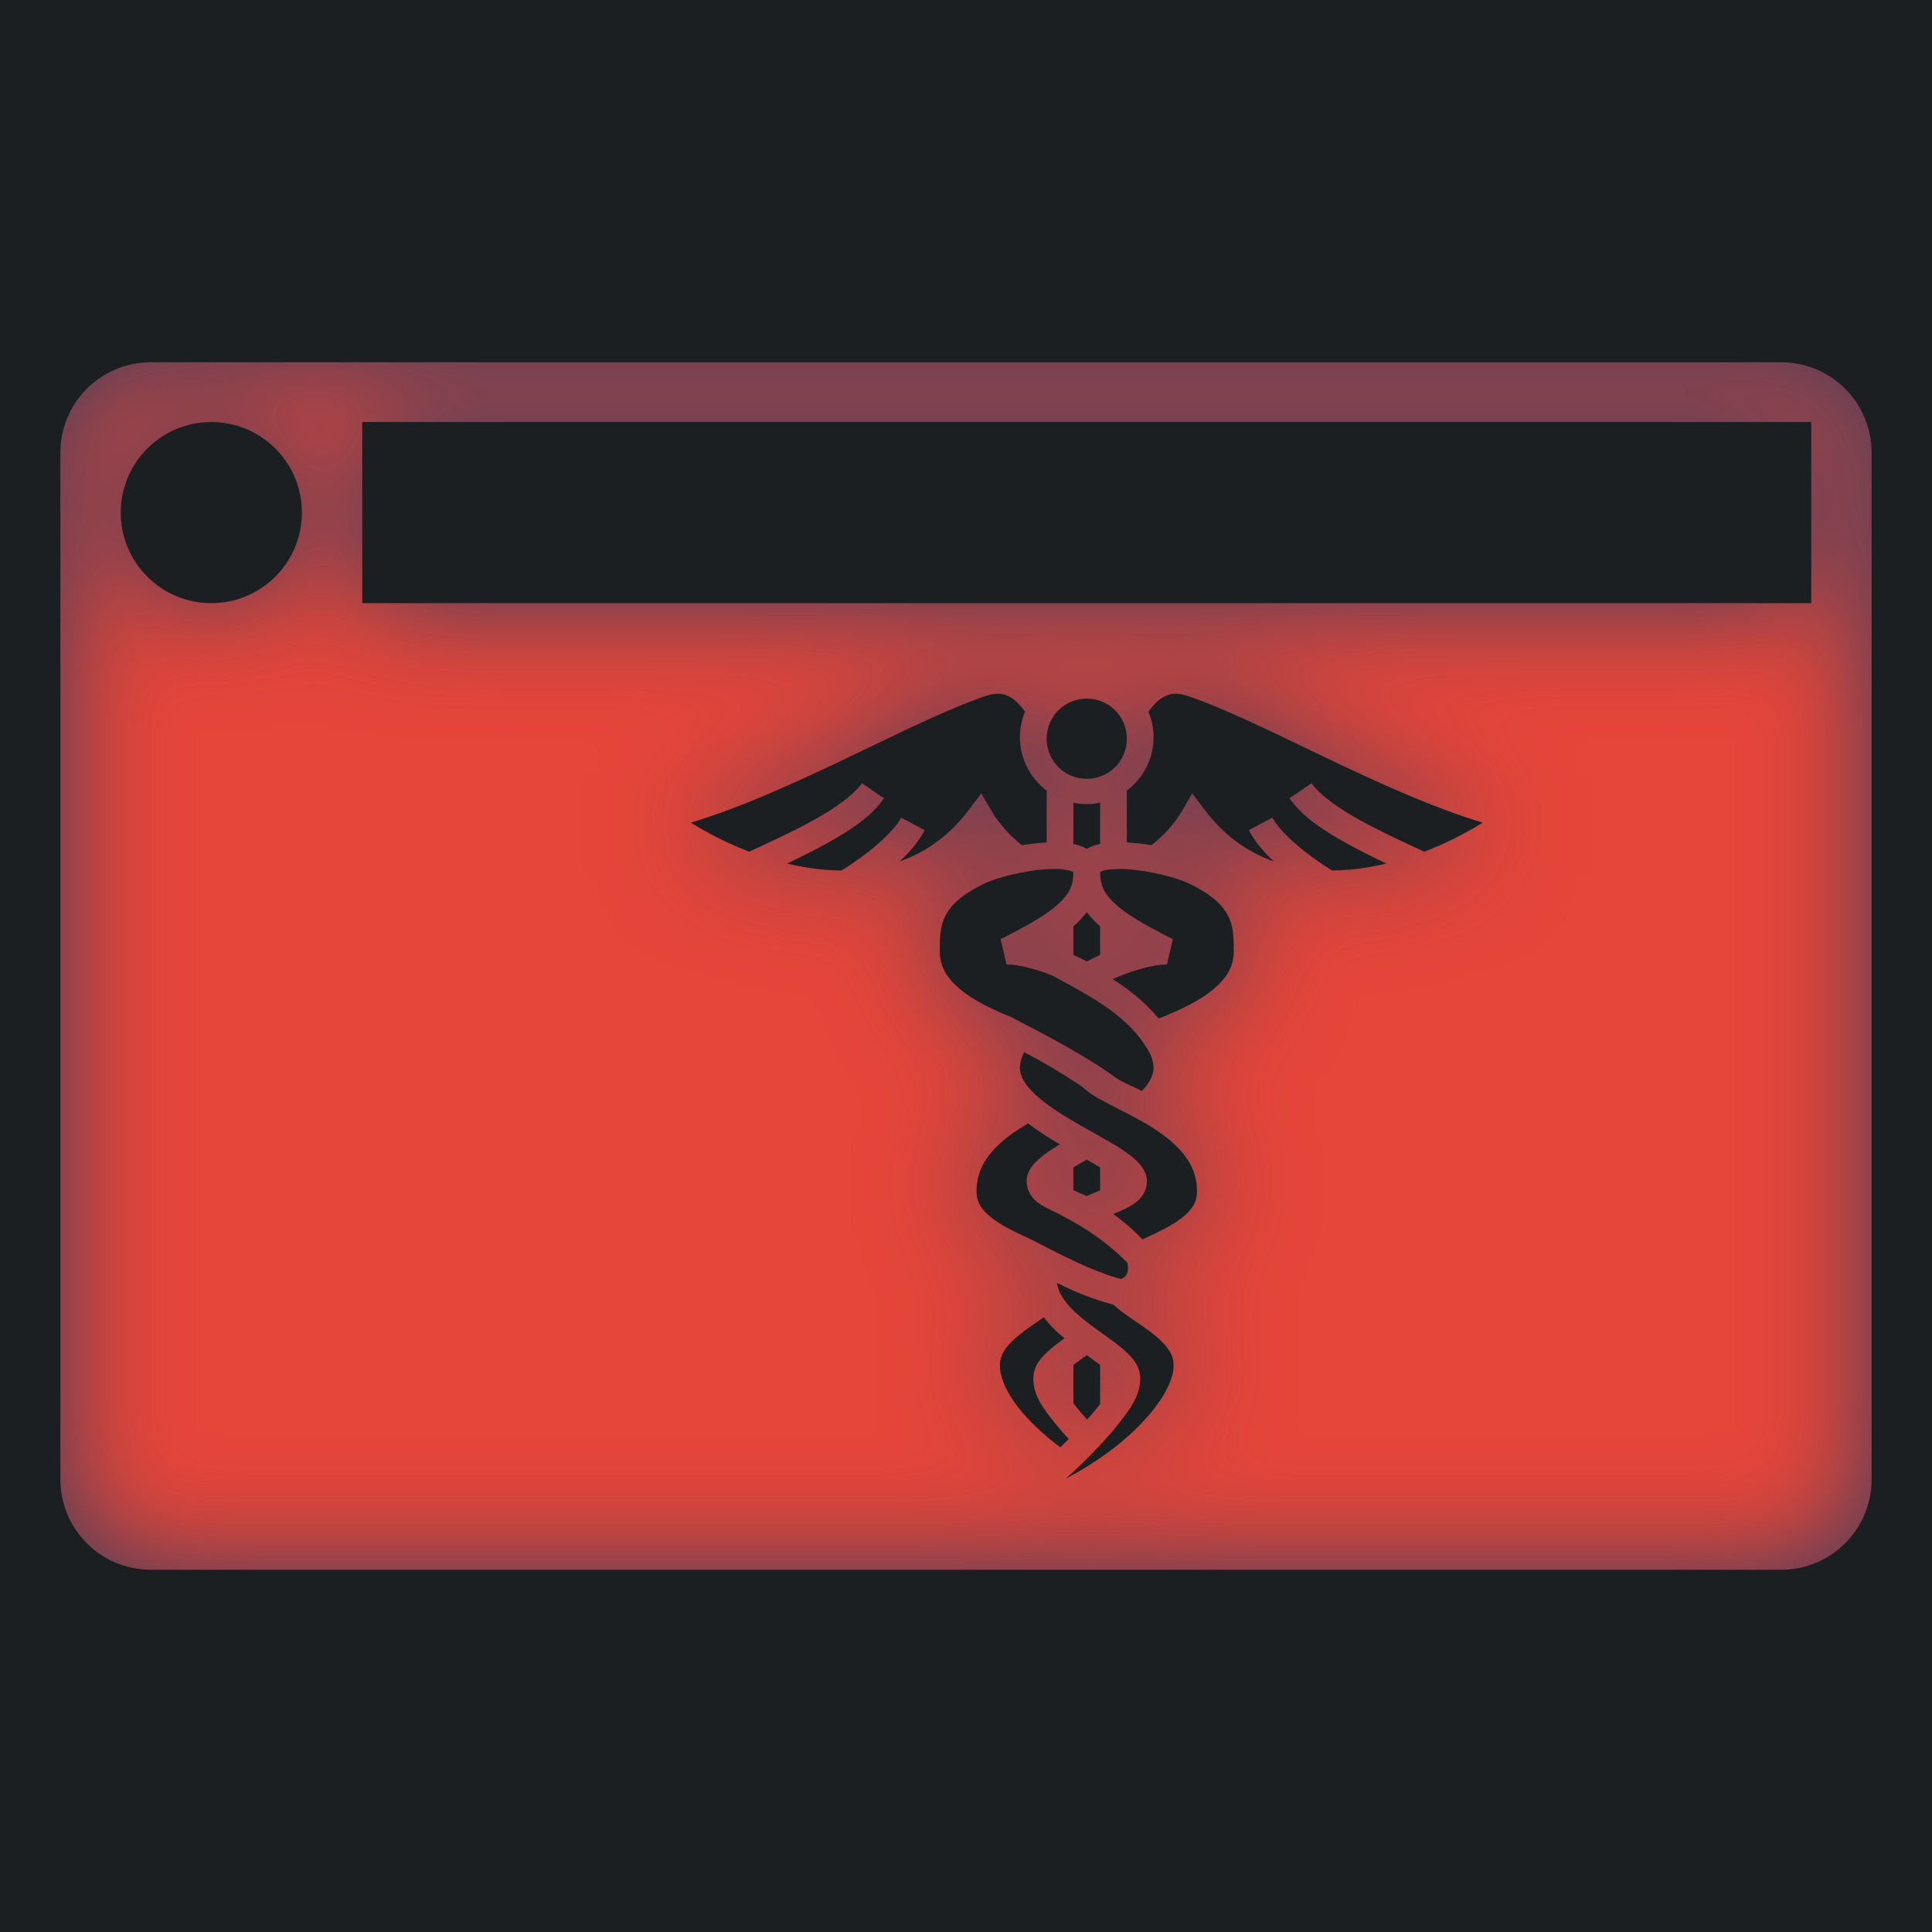
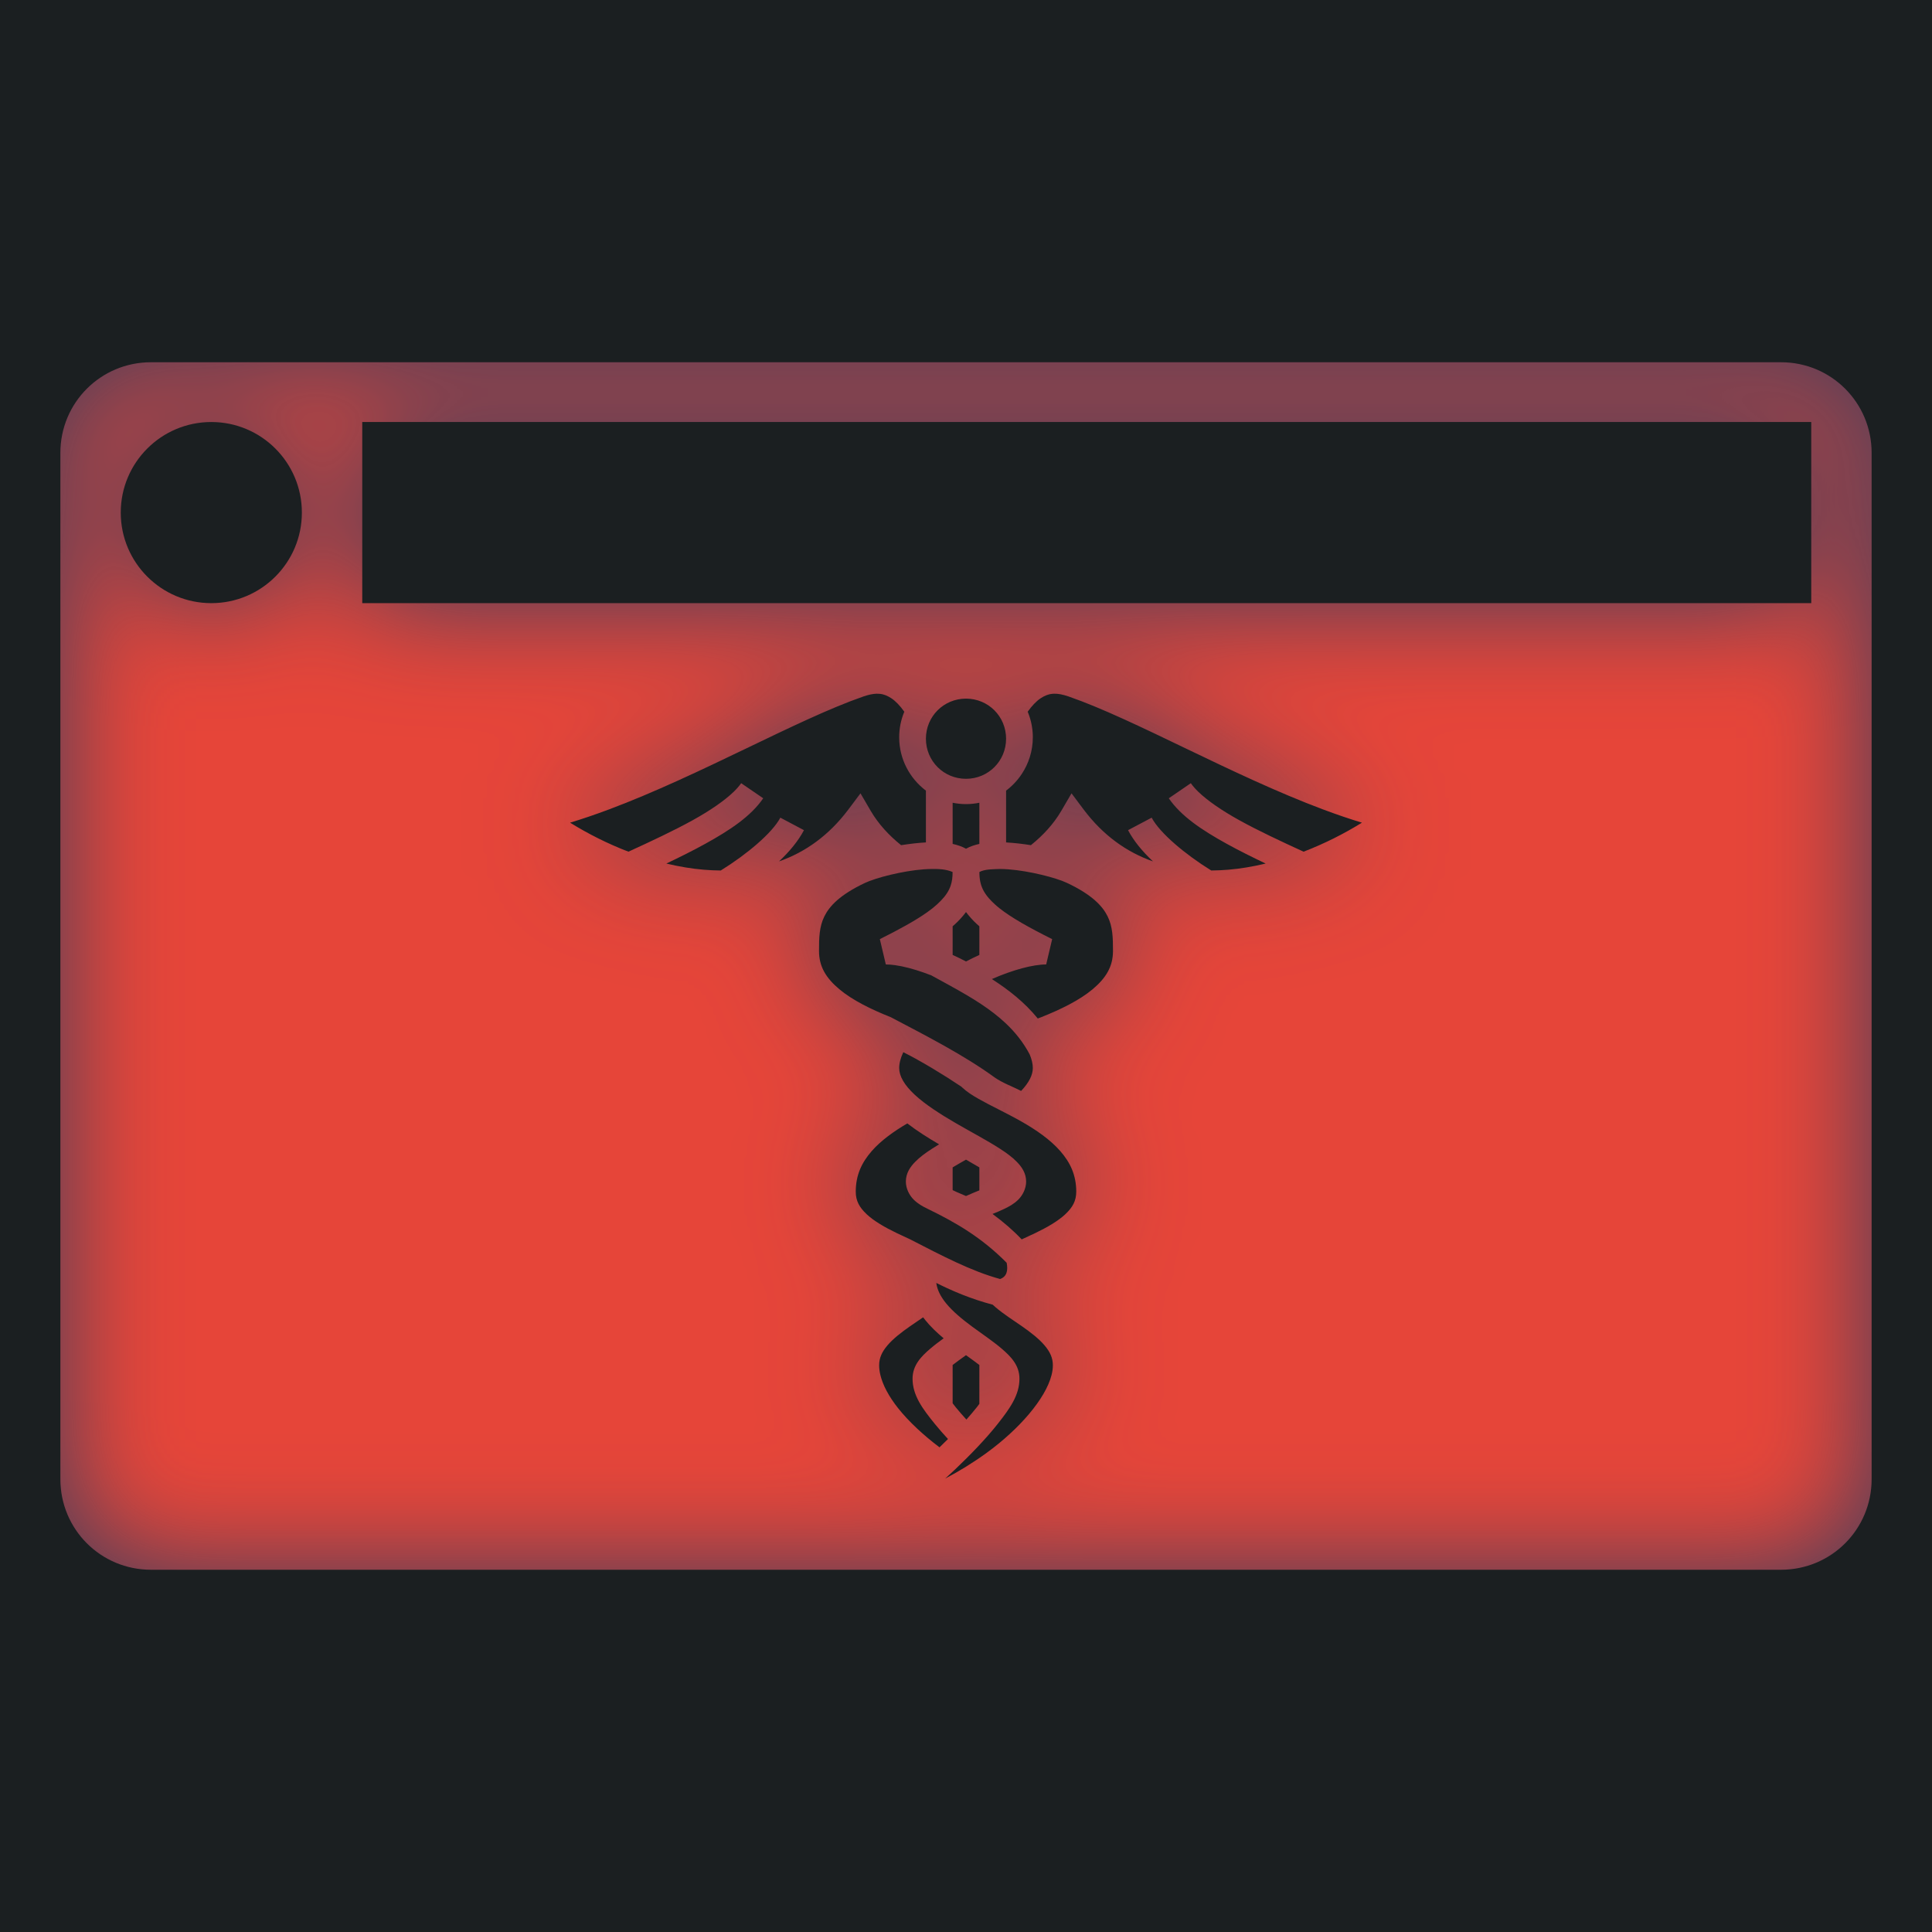
<svg xmlns="http://www.w3.org/2000/svg" style="height: 512px; width: 512px;" viewBox="0 0 512 512" version="1.1" id="svg2">
  <defs id="defs2">
    <filter style="color-interpolation-filters:sRGB;" id="filter39" x="-0.075" y="-0.113" width="1.15" height="1.225">
      <feFlood result="flood" in="SourceGraphic" flood-opacity="1" flood-color="rgb(58,63,94)" id="feFlood38" />
      <feGaussianBlur result="blur" in="SourceGraphic" stdDeviation="15" id="feGaussianBlur38" />
      <feOffset result="offset" in="blur" dx="0" dy="0" id="feOffset38" />
      <feComposite result="comp1" operator="out" in="flood" in2="offset" id="feComposite38" />
      <feComposite result="comp2" operator="atop" in="comp1" in2="SourceGraphic" id="feComposite39" />
    </filter>
  </defs>
  <path d="M0 0h512v512H0z" fill="#000" fill-opacity="1" id="path1" style="fill:#1b1f21" />
  <g class="" style="fill:#e64539;filter:url(#filter39)" transform="translate(0,0)" id="g2">
-     <path id="path21" style="display:inline;stroke-width:0.443" d="M 40 96 C 26.704 96 16 106.704 16 120 L 16 392 C 16 405.296 26.704 416 40 416 L 472 416 C 485.296 416 496 405.296 496 392 L 496 120 C 496 106.704 485.296 96 472 96 L 40 96 z M 56 111.84 A 24 24 0 0 1 80 135.84 A 24 24 0 0 1 56 159.84 A 24 24 0 0 1 32 135.84 A 24 24 0 0 1 56 111.84 z M 96 111.84 L 480 111.84 L 480 159.84 L 96 159.84 L 96 111.84 z M 264.279 183.842 A 6.947 6.947 0 0 1 265.129 183.871 C 266.287 183.985 267.242 184.411 268.203 185.041 C 269.369 185.804 270.528 187.041 271.652 188.613 A 17.534 17.534 0 0 0 270.293 195.389 C 270.293 201.148 273.083 206.288 277.377 209.527 L 277.377 223.248 C 275.243 223.37 273.161 223.617 270.801 223.979 C 267.617 221.408 264.811 218.421 262.729 214.852 L 260.039 210.24 L 256.836 214.51 C 254.235 217.977 251.369 220.811 248.287 223.082 C 246.746 224.218 245.151 225.213 243.51 226.076 C 241.868 226.939 240.179 227.671 238.449 228.279 C 239.833 226.98 241.102 225.636 242.217 224.254 C 243.331 222.872 244.292 221.451 245.059 220.004 L 238.801 216.689 C 238.266 217.699 237.451 218.807 236.418 219.969 C 235.385 221.131 234.136 222.346 232.734 223.572 C 229.931 226.024 226.519 228.515 223.012 230.689 C 221.54 230.678 220.054 230.612 218.559 230.488 C 215.252 230.215 211.912 229.648 208.586 228.848 C 212.212 227.124 215.725 225.374 218.973 223.578 C 222.238 221.773 225.249 219.953 227.85 217.99 C 229.15 217.009 230.347 215.991 231.422 214.924 C 232.497 213.856 233.451 212.738 234.262 211.553 L 228.418 207.553 C 227.924 208.275 227.257 209.039 226.438 209.83 C 223.98 212.204 220.157 214.832 215.547 217.381 C 210.527 220.157 204.606 222.923 198.543 225.705 C 195.831 224.663 193.166 223.485 190.578 222.195 C 187.99 220.906 185.479 219.505 183.076 218.016 C 186.463 216.991 189.905 215.808 193.373 214.51 C 217.65 205.422 243.254 190.654 260.828 184.57 C 262.192 184.098 263.31 183.871 264.279 183.842 z M 311.314 183.842 L 311.314 183.844 C 312.375 183.813 313.614 184.031 315.172 184.57 C 332.746 190.655 358.35 205.422 382.627 214.51 C 386.095 215.808 389.537 216.991 392.924 218.016 C 390.521 219.505 388.01 220.906 385.422 222.195 C 382.834 223.485 380.169 224.663 377.457 225.705 C 371.394 222.922 365.473 220.156 360.453 217.381 C 355.842 214.832 352.02 212.204 349.562 209.83 C 348.743 209.039 348.076 208.275 347.582 207.553 L 341.738 211.553 C 342.55 212.738 343.503 213.856 344.578 214.924 C 345.653 215.991 346.851 217.009 348.15 217.99 C 350.75 219.953 353.76 221.773 357.025 223.578 C 360.274 225.374 363.788 227.124 367.414 228.848 C 364.088 229.648 360.748 230.214 357.441 230.488 A 59.342 59.342 0 0 1 352.988 230.689 C 349.481 228.515 346.069 226.024 343.266 223.572 C 341.864 222.346 340.615 221.131 339.582 219.969 C 338.55 218.807 337.734 217.699 337.199 216.689 L 330.941 220.004 C 331.708 221.451 332.669 222.872 333.783 224.254 C 334.898 225.636 336.167 226.98 337.551 228.279 C 335.821 227.671 334.132 226.939 332.49 226.076 C 330.848 225.213 329.254 224.218 327.713 223.082 C 324.631 220.811 321.763 217.977 319.162 214.51 L 315.961 210.24 L 313.271 214.852 C 311.189 218.421 308.383 221.408 305.199 223.979 C 303.251 223.661 300.838 223.376 298.623 223.248 L 298.623 209.527 C 300.233 208.313 301.633 206.83 302.752 205.148 C 304.618 202.346 305.707 198.988 305.707 195.389 A 17.534 17.534 0 0 0 305.699 194.893 A 17.534 17.534 0 0 0 305.688 194.57 A 17.534 17.534 0 0 0 305.684 194.518 A 17.534 17.534 0 0 0 305.668 194.234 A 17.534 17.534 0 0 0 305.664 194.162 A 17.534 17.534 0 0 0 305.656 194.068 A 17.534 17.534 0 0 0 305.635 193.801 A 17.534 17.534 0 0 0 305.631 193.754 A 17.534 17.534 0 0 0 305.619 193.639 A 17.534 17.534 0 0 0 305.588 193.348 A 17.534 17.534 0 0 0 305.584 193.316 A 17.534 17.534 0 0 0 305.459 192.453 A 17.534 17.534 0 0 0 305.455 192.422 A 17.534 17.534 0 0 0 305.443 192.355 A 17.534 17.534 0 0 0 305.383 192.031 A 17.534 17.534 0 0 0 305.332 191.783 A 17.534 17.534 0 0 0 305.322 191.732 A 17.534 17.534 0 0 0 305.305 191.656 A 17.534 17.534 0 0 0 305.238 191.363 A 17.534 17.534 0 0 0 305.232 191.334 A 17.534 17.534 0 0 0 305.141 190.965 A 17.534 17.534 0 0 0 305.025 190.543 A 17.534 17.534 0 0 0 305.023 190.537 A 17.534 17.534 0 0 0 304.971 190.359 A 17.534 17.534 0 0 0 304.869 190.033 A 17.534 17.534 0 0 0 304.863 190.012 A 17.534 17.534 0 0 0 304.85 189.973 A 17.534 17.534 0 0 0 304.725 189.602 A 17.534 17.534 0 0 0 304.705 189.541 A 17.534 17.534 0 0 0 304.691 189.504 A 17.534 17.534 0 0 0 304.545 189.104 A 17.534 17.534 0 0 0 304.533 189.074 A 17.534 17.534 0 0 0 304.529 189.062 A 17.534 17.534 0 0 0 304.348 188.613 C 305.472 187.041 306.631 185.804 307.797 185.041 C 308.758 184.411 309.713 183.985 310.871 183.871 C 311.016 183.856 311.163 183.846 311.314 183.842 z M 288 185.145 C 293.909 185.145 298.623 189.858 298.623 195.768 C 298.623 201.677 293.909 206.391 288 206.391 C 282.091 206.391 277.377 201.677 277.377 195.768 C 277.377 189.858 282.091 185.145 288 185.145 z M 284.459 212.736 C 285.604 212.971 286.788 213.094 288 213.094 C 289.212 213.094 290.396 212.971 291.541 212.736 L 291.541 223.643 C 290.337 223.919 289.187 224.265 288 224.922 C 287.008 224.355 285.695 223.911 284.459 223.643 L 284.459 212.736 z M 278.904 230.289 C 280.657 230.271 282.672 230.313 284.445 231.09 C 284.455 232.428 284.304 233.579 283.955 234.641 C 283.839 234.994 283.701 235.337 283.539 235.674 C 282.891 237.023 281.864 238.269 280.369 239.639 C 279.987 239.989 279.574 240.34 279.127 240.695 C 278.681 241.05 278.201 241.41 277.691 241.771 L 277.689 241.771 C 274.627 243.943 270.424 246.253 265.168 248.881 L 266.752 255.59 C 267.496 255.59 268.32 255.655 269.211 255.779 C 271.437 256.091 274.073 256.778 276.883 257.771 C 277.445 257.97 278.014 258.182 278.588 258.404 L 278.613 258.377 C 281.952 260.217 285.24 261.963 288.348 263.807 C 289.591 264.544 290.805 265.298 291.982 266.078 C 293.16 266.859 294.3 267.667 295.395 268.516 C 296.489 269.364 297.539 270.251 298.535 271.191 C 301.025 273.542 303.18 276.219 304.869 279.412 C 305.412 280.705 305.707 281.927 305.707 283.033 C 305.707 283.265 305.692 283.499 305.66 283.736 C 305.596 284.211 305.468 284.698 305.275 285.193 C 305.179 285.441 305.066 285.69 304.938 285.943 C 304.423 286.956 303.648 288.012 302.604 289.109 C 300.472 287.994 297.699 287.026 295.523 285.488 C 287.606 279.715 277.571 274.555 268.057 269.561 C 262.903 267.52 257.898 265.065 254.424 262.146 C 250.95 259.228 249.047 256.18 249.047 252.049 C 249.047 248.516 249.109 245.591 250.467 242.848 C 251.824 240.105 254.589 237.128 261.188 234 C 264.087 232.626 271.143 230.794 276.836 230.377 A 33.653 33.653 0 0 1 278.904 230.289 z M 297.096 230.289 A 33.64 33.64 0 0 1 299.164 230.377 C 304.857 230.794 311.913 232.626 314.812 234 C 321.411 237.128 324.175 240.105 325.533 242.848 C 326.89 245.591 326.953 248.516 326.953 252.049 C 326.953 256.18 325.049 259.228 321.576 262.146 C 318.102 265.065 313.097 267.52 307.943 269.561 C 307.636 269.682 307.329 269.793 307.021 269.912 C 303.525 265.625 299.298 262.308 294.85 259.461 C 300.389 257.037 305.723 255.59 309.248 255.59 L 310.832 248.881 C 304.7 245.815 299.999 243.181 296.873 240.695 C 296.65 240.518 296.436 240.342 296.229 240.166 C 296.021 239.99 295.822 239.814 295.631 239.639 C 295.07 239.125 294.576 238.629 294.143 238.139 C 293.998 237.975 293.86 237.811 293.729 237.648 C 293.597 237.486 293.473 237.323 293.355 237.16 C 293.237 236.997 293.125 236.834 293.02 236.67 C 292.914 236.506 292.816 236.342 292.723 236.176 C 292.63 236.01 292.542 235.844 292.461 235.676 C 292.38 235.507 292.306 235.336 292.236 235.164 C 292.167 234.992 292.103 234.817 292.045 234.641 C 291.987 234.464 291.934 234.284 291.887 234.102 C 291.839 233.919 291.797 233.734 291.76 233.545 C 291.723 233.356 291.693 233.165 291.666 232.969 C 291.639 232.773 291.617 232.573 291.6 232.369 C 291.583 232.165 291.57 231.957 291.562 231.744 C 291.555 231.531 291.553 231.313 291.555 231.09 C 291.733 230.993 291.923 230.909 292.125 230.836 C 293.539 230.324 295.479 230.344 297.096 230.289 z M 288 241.701 A 21.807 21.807 0 0 0 289.184 243.152 A 21.807 21.807 0 0 0 289.521 243.529 A 21.807 21.807 0 0 0 290.848 244.861 A 30.135 30.135 0 0 0 291.541 245.475 L 291.541 253.066 A 72.442 72.442 0 0 0 288.004 254.801 A 70.942 70.942 0 0 0 284.459 253.066 L 284.459 245.475 C 284.694 245.272 284.927 245.068 285.152 244.861 A 21.806 21.806 0 0 0 286.479 243.529 A 21.806 21.806 0 0 0 286.816 243.152 A 21.806 21.806 0 0 0 288 241.701 z M 271.385 278.84 C 273.777 280.039 276.469 281.549 279.143 283.148 C 281.816 284.748 284.471 286.436 286.791 287.994 C 286.855 288.057 286.92 288.124 286.984 288.186 C 288.252 289.375 289.722 290.298 291.369 291.232 C 294.664 293.103 298.705 294.951 302.631 297.18 C 304.594 298.294 306.518 299.498 308.281 300.805 C 310.045 302.111 311.647 303.519 312.973 305.035 C 314.298 306.551 315.359 308.141 316.088 309.9 C 316.452 310.78 316.733 311.702 316.924 312.68 C 317.114 313.657 317.215 314.69 317.215 315.791 C 317.215 318.262 316.249 319.968 314.316 321.789 C 312.384 323.611 309.47 325.274 306.379 326.766 C 305.178 327.346 303.962 327.899 302.758 328.451 C 300.601 326.159 297.928 323.843 295.025 321.709 C 296.11 321.269 297.18 320.827 298.195 320.338 C 299.487 319.716 300.732 319.03 301.857 317.916 C 302.42 317.359 302.939 316.633 303.318 315.812 C 303.697 314.992 303.936 314.075 303.936 313.135 C 303.936 310.848 302.732 309.201 301.49 307.922 C 300.869 307.282 300.187 306.692 299.447 306.125 C 298.708 305.558 297.912 305.014 297.066 304.465 C 295.375 303.367 293.478 302.267 291.486 301.143 C 289.495 300.018 287.41 298.87 285.348 297.676 C 281.223 295.288 277.205 292.713 274.42 290.123 C 271.635 287.534 270.293 285.173 270.293 283.033 C 270.293 281.764 270.679 280.345 271.385 278.84 z M 272.449 297.717 C 275.075 299.748 277.981 301.564 280.871 303.26 A 70.024 70.024 0 0 0 278.934 304.465 C 277.242 305.563 275.752 306.643 274.51 307.922 C 273.268 309.202 272.064 310.848 272.064 313.135 C 272.064 315.016 273.017 316.803 274.143 317.916 C 275.268 319.03 276.513 319.716 277.805 320.338 C 281.692 322.222 285.29 324.146 288.738 326.424 C 290.462 327.563 292.15 328.79 293.816 330.146 C 295.483 331.503 297.129 332.989 298.773 334.643 C 299.177 336.677 298.817 338.341 297.031 338.949 C 295.118 338.428 293.196 337.781 291.256 337.033 C 289.316 336.286 287.359 335.438 285.377 334.521 C 281.413 332.688 277.351 330.574 273.135 328.408 C 271.966 327.87 270.79 327.33 269.621 326.766 C 266.53 325.273 263.616 323.611 261.684 321.789 C 259.751 319.968 258.785 318.262 258.785 315.791 C 258.785 314.69 258.886 313.658 259.076 312.68 C 259.267 311.702 259.548 310.778 259.912 309.898 C 260.641 308.139 261.702 306.551 263.027 305.035 C 264.248 303.638 265.707 302.334 267.309 301.117 C 268.91 299.9 270.655 298.77 272.449 297.717 z M 288 307.316 A 148.995 148.995 0 0 1 291.541 309.371 L 291.541 315.459 C 290.443 315.901 289.244 316.395 288 316.959 C 287.119 316.559 286.276 316.206 285.459 315.869 C 285.125 315.706 284.791 315.544 284.459 315.391 L 284.459 309.369 C 285.539 308.718 286.738 308.031 288 307.316 z M 280.123 339.99 C 282.314 341.09 284.616 342.149 287.09 343.125 C 289.563 344.101 292.208 344.994 295.082 345.758 A 24.643 24.643 0 0 0 295.818 346.42 C 297.95 348.25 300.441 349.809 302.797 351.451 C 303.975 352.272 305.113 353.108 306.139 353.957 C 307.165 354.806 308.079 355.667 308.812 356.533 C 310.279 358.266 311.018 359.849 311.018 361.826 C 311.018 362.643 310.898 363.506 310.67 364.404 C 309.071 370.691 302.134 378.719 293.459 385.029 C 291.678 386.325 289.844 387.551 287.998 388.691 C 286.153 389.832 284.296 390.886 282.475 391.84 C 283.368 391.015 284.227 390.257 285.133 389.393 C 287.16 387.459 289.191 385.443 291.111 383.41 C 293.032 381.377 294.842 379.327 296.424 377.32 C 298.006 375.314 299.441 373.421 300.48 371.482 C 301 370.513 301.422 369.532 301.713 368.52 C 302.004 367.507 302.164 366.463 302.164 365.367 C 302.164 364.463 302.017 363.641 301.76 362.883 C 301.502 362.125 301.134 361.431 300.693 360.789 C 300.253 360.147 299.739 359.555 299.189 358.998 C 298.64 358.442 298.055 357.921 297.471 357.42 C 296.303 356.418 295.019 355.455 293.693 354.496 C 292.368 353.537 291 352.581 289.66 351.592 C 288.32 350.603 287.015 349.583 285.828 348.543 C 284.641 347.503 283.572 346.442 282.701 345.367 C 281.98 344.476 281.4 343.601 280.969 342.715 C 280.537 341.828 280.253 340.93 280.123 339.99 z M 276.639 349.102 A 23.385 23.385 0 0 0 277.197 349.824 C 278.662 351.634 280.344 353.222 282.078 354.664 C 280.835 355.568 279.629 356.477 278.529 357.42 C 277.361 358.421 276.188 359.504 275.307 360.789 C 274.866 361.431 274.498 362.125 274.24 362.883 C 273.983 363.641 273.836 364.463 273.836 365.367 C 273.836 366.476 274.003 367.529 274.303 368.547 C 274.603 369.565 275.035 370.549 275.57 371.52 C 276.641 373.461 278.118 375.35 279.744 377.355 C 280.813 378.675 281.991 380.013 283.229 381.354 A 170.303 170.303 0 0 1 280.98 383.557 C 278.835 381.934 276.795 380.226 274.938 378.479 C 273.08 376.731 271.404 374.944 269.99 373.162 C 267.549 370.085 265.952 367.069 265.307 364.387 C 265.091 363.493 264.982 362.636 264.982 361.826 C 264.982 359.849 265.722 358.266 267.188 356.533 C 267.921 355.667 268.835 354.806 269.861 353.957 C 270.888 353.108 272.025 352.272 273.203 351.451 C 274.335 350.662 275.499 349.892 276.639 349.102 z M 287.998 359.135 C 289.289 360.062 290.503 360.933 291.541 361.734 L 291.541 372.037 C 291.324 372.334 291.101 372.633 290.863 372.934 C 290.033 373.987 289.099 375.082 288.107 376.197 C 287.074 375.069 286.109 373.962 285.246 372.896 A 31.021 31.021 0 0 1 284.459 371.881 L 284.459 361.734 C 285.492 360.937 286.716 360.056 287.998 359.135 z " />
+     <path id="path21" style="display:inline;stroke-width:0.443" d="M 40 96 C 26.704 96 16 106.704 16 120 L 16 392 C 16 405.296 26.704 416 40 416 L 472 416 C 485.296 416 496 405.296 496 392 L 496 120 C 496 106.704 485.296 96 472 96 L 40 96 z M 56 111.84 C 69.255 111.84 80 122.585 80 135.84 C 80 149.095 69.255 159.84 56 159.84 C 42.745 159.84 32 149.095 32 135.84 C 32 122.585 42.745 111.84 56 111.84 z M 96 111.84 L 480 111.84 L 480 159.84 L 96 159.84 L 96 111.84 z M 232.279 183.842 A 6.947 6.947 0 0 1 233.129 183.871 C 234.287 183.985 235.242 184.411 236.203 185.041 C 237.369 185.804 238.528 187.041 239.652 188.613 A 17.534 17.534 0 0 0 238.293 195.389 C 238.293 201.148 241.083 206.288 245.377 209.527 L 245.377 223.248 C 243.243 223.37 241.161 223.617 238.801 223.979 C 235.617 221.408 232.811 218.421 230.729 214.852 L 228.039 210.24 L 224.836 214.51 C 222.235 217.977 219.369 220.811 216.287 223.082 C 214.746 224.218 213.151 225.213 211.51 226.076 C 209.868 226.939 208.179 227.671 206.449 228.279 C 207.833 226.98 209.102 225.636 210.217 224.254 C 211.331 222.872 212.292 221.451 213.059 220.004 L 206.801 216.689 C 206.266 217.699 205.451 218.807 204.418 219.969 C 203.385 221.131 202.136 222.346 200.734 223.572 C 197.931 226.024 194.519 228.515 191.012 230.689 C 189.54 230.678 188.054 230.612 186.559 230.488 C 183.252 230.215 179.912 229.648 176.586 228.848 C 180.212 227.124 183.725 225.374 186.973 223.578 C 190.238 221.773 193.249 219.953 195.85 217.99 C 197.15 217.009 198.347 215.991 199.422 214.924 C 200.497 213.856 201.451 212.738 202.262 211.553 L 196.418 207.553 C 195.924 208.275 195.257 209.039 194.438 209.83 C 191.98 212.204 188.157 214.832 183.547 217.381 C 178.527 220.157 172.606 222.923 166.543 225.705 C 163.831 224.663 161.166 223.485 158.578 222.195 C 155.99 220.906 153.479 219.505 151.076 218.016 C 154.463 216.991 157.905 215.808 161.373 214.51 C 185.65 205.422 211.254 190.654 228.828 184.57 C 230.192 184.098 231.31 183.871 232.279 183.842 z M 279.314 183.842 L 279.316 183.844 C 280.377 183.813 281.616 184.031 283.174 184.57 C 300.748 190.655 326.352 205.422 350.629 214.51 C 354.097 215.808 357.539 216.991 360.926 218.016 C 358.523 219.505 356.012 220.906 353.424 222.195 C 350.836 223.485 348.171 224.663 345.459 225.705 C 339.396 222.922 333.475 220.156 328.455 217.381 C 323.844 214.832 320.022 212.204 317.564 209.83 C 316.745 209.039 316.078 208.275 315.584 207.553 L 309.74 211.553 C 310.552 212.738 311.505 213.856 312.58 214.924 C 313.655 215.991 314.852 217.009 316.152 217.99 C 318.752 219.953 321.762 221.773 325.027 223.578 C 328.276 225.374 331.79 227.124 335.416 228.848 C 332.089 229.648 328.75 230.214 325.443 230.488 A 59.342 59.342 0 0 1 320.99 230.689 C 317.483 228.515 314.071 226.024 311.268 223.572 C 309.866 222.346 308.617 221.131 307.584 219.969 C 306.551 218.807 305.736 217.699 305.201 216.689 L 298.943 220.004 C 299.71 221.451 300.67 222.872 301.785 224.254 C 302.9 225.636 304.169 226.98 305.553 228.279 C 303.823 227.671 302.134 226.939 300.492 226.076 C 298.85 225.213 297.256 224.218 295.715 223.082 C 292.633 220.811 289.765 217.977 287.164 214.51 L 283.963 210.24 L 281.273 214.852 C 279.191 218.421 276.385 221.408 273.201 223.979 C 271.253 223.661 268.84 223.376 266.625 223.248 L 266.625 209.527 C 268.235 208.313 269.634 206.83 270.754 205.148 C 272.62 202.346 273.709 198.988 273.709 195.389 A 17.534 17.534 0 0 0 273.701 194.893 A 17.534 17.534 0 0 0 273.689 194.57 A 17.534 17.534 0 0 0 273.686 194.518 A 17.534 17.534 0 0 0 273.67 194.234 A 17.534 17.534 0 0 0 273.666 194.162 A 17.534 17.534 0 0 0 273.656 194.068 A 17.534 17.534 0 0 0 273.635 193.801 A 17.534 17.534 0 0 0 273.631 193.754 A 17.534 17.534 0 0 0 273.619 193.639 A 17.534 17.534 0 0 0 273.588 193.348 A 17.534 17.534 0 0 0 273.584 193.316 A 17.534 17.534 0 0 0 273.459 192.453 A 17.534 17.534 0 0 0 273.455 192.422 A 17.534 17.534 0 0 0 273.443 192.355 A 17.534 17.534 0 0 0 273.383 192.031 A 17.534 17.534 0 0 0 273.332 191.783 A 17.534 17.534 0 0 0 273.322 191.732 A 17.534 17.534 0 0 0 273.305 191.656 A 17.534 17.534 0 0 0 273.238 191.363 A 17.534 17.534 0 0 0 273.232 191.334 A 17.534 17.534 0 0 0 273.141 190.965 A 17.534 17.534 0 0 0 273.025 190.543 A 17.534 17.534 0 0 0 273.023 190.537 A 17.534 17.534 0 0 0 272.971 190.359 A 17.534 17.534 0 0 0 272.869 190.033 A 17.534 17.534 0 0 0 272.863 190.012 A 17.534 17.534 0 0 0 272.85 189.973 A 17.534 17.534 0 0 0 272.725 189.602 A 17.534 17.534 0 0 0 272.705 189.541 A 17.534 17.534 0 0 0 272.691 189.504 A 17.534 17.534 0 0 0 272.545 189.104 A 17.534 17.534 0 0 0 272.533 189.074 A 17.534 17.534 0 0 0 272.529 189.062 A 17.534 17.534 0 0 0 272.348 188.613 C 273.472 187.041 274.631 185.804 275.797 185.041 C 276.758 184.411 277.713 183.985 278.871 183.871 C 279.016 183.856 279.163 183.846 279.314 183.842 z M 256 185.145 C 261.909 185.145 266.623 189.858 266.623 195.768 C 266.623 201.677 261.909 206.391 256 206.391 C 250.091 206.391 245.377 201.677 245.377 195.768 C 245.377 189.858 250.091 185.145 256 185.145 z M 252.459 212.736 C 253.604 212.971 254.788 213.094 256 213.094 C 257.212 213.094 258.396 212.971 259.541 212.736 L 259.541 223.643 C 258.337 223.919 257.187 224.265 256 224.922 C 255.008 224.355 253.695 223.911 252.459 223.643 L 252.459 212.736 z M 246.904 230.289 C 248.657 230.271 250.672 230.313 252.445 231.09 C 252.455 232.428 252.304 233.579 251.955 234.641 C 251.839 234.994 251.701 235.337 251.539 235.674 C 250.891 237.023 249.864 238.269 248.369 239.639 C 247.987 239.989 247.574 240.34 247.127 240.695 C 246.681 241.05 246.201 241.41 245.691 241.771 L 245.689 241.771 C 242.627 243.943 238.424 246.253 233.168 248.881 L 234.752 255.59 C 235.496 255.59 236.32 255.655 237.211 255.779 C 239.437 256.091 242.073 256.778 244.883 257.771 C 245.445 257.97 246.014 258.182 246.588 258.404 L 246.613 258.377 C 249.952 260.217 253.24 261.963 256.348 263.807 C 257.591 264.544 258.805 265.298 259.982 266.078 C 261.16 266.859 262.3 267.667 263.395 268.516 C 264.489 269.364 265.539 270.251 266.535 271.191 C 269.025 273.542 271.18 276.219 272.869 279.412 C 273.412 280.705 273.707 281.927 273.707 283.033 C 273.707 283.265 273.692 283.499 273.66 283.736 C 273.596 284.211 273.468 284.698 273.275 285.193 C 273.179 285.441 273.066 285.69 272.938 285.943 C 272.423 286.956 271.648 288.012 270.604 289.109 C 268.472 287.994 265.699 287.026 263.523 285.488 C 255.606 279.715 245.571 274.555 236.057 269.561 C 230.903 267.52 225.898 265.065 222.424 262.146 C 218.95 259.228 217.047 256.18 217.047 252.049 C 217.047 248.516 217.109 245.591 218.467 242.848 C 219.824 240.105 222.589 237.128 229.188 234 C 232.087 232.626 239.143 230.794 244.836 230.377 A 33.653 33.653 0 0 1 246.904 230.289 z M 265.096 230.289 A 33.64 33.64 0 0 1 267.164 230.377 C 272.857 230.794 279.913 232.626 282.812 234 C 289.411 237.128 292.175 240.105 293.533 242.848 C 294.89 245.591 294.953 248.516 294.953 252.049 C 294.953 256.18 293.049 259.228 289.576 262.146 C 286.102 265.065 281.097 267.52 275.943 269.561 C 275.636 269.682 275.329 269.793 275.021 269.912 C 271.525 265.625 267.298 262.308 262.85 259.461 C 268.389 257.037 273.723 255.59 277.248 255.59 L 278.832 248.881 C 272.7 245.815 267.999 243.181 264.873 240.695 C 264.65 240.518 264.436 240.342 264.229 240.166 C 264.021 239.99 263.822 239.814 263.631 239.639 C 263.07 239.125 262.576 238.629 262.143 238.139 C 261.998 237.975 261.86 237.811 261.729 237.648 C 261.597 237.486 261.473 237.323 261.355 237.16 C 261.237 236.997 261.125 236.834 261.02 236.67 C 260.914 236.506 260.816 236.342 260.723 236.176 C 260.63 236.01 260.542 235.844 260.461 235.676 C 260.38 235.507 260.306 235.336 260.236 235.164 C 260.167 234.992 260.103 234.817 260.045 234.641 C 259.987 234.464 259.934 234.284 259.887 234.102 C 259.839 233.919 259.797 233.734 259.76 233.545 C 259.723 233.356 259.693 233.165 259.666 232.969 C 259.639 232.773 259.617 232.573 259.6 232.369 C 259.583 232.165 259.57 231.957 259.562 231.744 C 259.555 231.531 259.553 231.313 259.555 231.09 C 259.733 230.993 259.923 230.909 260.125 230.836 C 261.539 230.324 263.479 230.344 265.096 230.289 z M 256 241.701 A 21.807 21.807 0 0 0 257.184 243.152 A 21.807 21.807 0 0 0 257.521 243.529 A 21.807 21.807 0 0 0 258.848 244.861 A 30.135 30.135 0 0 0 259.541 245.475 L 259.541 253.066 A 72.442 72.442 0 0 0 256.004 254.801 A 70.942 70.942 0 0 0 252.459 253.066 L 252.459 245.475 C 252.694 245.272 252.927 245.068 253.152 244.861 A 21.806 21.806 0 0 0 254.479 243.529 A 21.806 21.806 0 0 0 254.816 243.152 A 21.806 21.806 0 0 0 256 241.701 z M 239.385 278.84 C 241.777 280.039 244.469 281.549 247.143 283.148 C 249.816 284.748 252.471 286.436 254.791 287.994 C 254.855 288.057 254.92 288.124 254.984 288.186 C 256.252 289.375 257.722 290.298 259.369 291.232 C 262.664 293.103 266.705 294.951 270.631 297.18 C 272.594 298.294 274.518 299.498 276.281 300.805 C 278.045 302.111 279.647 303.519 280.973 305.035 C 282.298 306.551 283.359 308.141 284.088 309.9 C 284.452 310.78 284.733 311.702 284.924 312.68 C 285.114 313.657 285.215 314.69 285.215 315.791 C 285.215 318.262 284.249 319.968 282.316 321.789 C 280.384 323.611 277.47 325.274 274.379 326.766 C 273.178 327.346 271.962 327.899 270.758 328.451 C 268.601 326.159 265.928 323.843 263.025 321.709 C 264.11 321.269 265.18 320.827 266.195 320.338 C 267.487 319.716 268.732 319.03 269.857 317.916 C 270.42 317.359 270.939 316.633 271.318 315.812 C 271.697 314.992 271.936 314.075 271.936 313.135 C 271.936 310.848 270.732 309.201 269.49 307.922 C 268.869 307.282 268.187 306.692 267.447 306.125 C 266.708 305.558 265.912 305.014 265.066 304.465 C 263.375 303.367 261.478 302.267 259.486 301.143 C 257.495 300.018 255.41 298.87 253.348 297.676 C 249.223 295.288 245.205 292.713 242.42 290.123 C 239.635 287.534 238.293 285.173 238.293 283.033 C 238.293 281.764 238.679 280.345 239.385 278.84 z M 240.449 297.717 C 243.075 299.748 245.981 301.564 248.871 303.26 A 70.024 70.024 0 0 0 246.934 304.465 C 245.242 305.563 243.752 306.643 242.51 307.922 C 241.268 309.202 240.064 310.848 240.064 313.135 C 240.064 315.016 241.017 316.803 242.143 317.916 C 243.268 319.03 244.513 319.716 245.805 320.338 C 249.692 322.222 253.29 324.146 256.738 326.424 C 258.462 327.563 260.15 328.79 261.816 330.146 C 263.483 331.503 265.129 332.989 266.773 334.643 C 267.177 336.677 266.817 338.341 265.031 338.949 C 263.118 338.428 261.196 337.781 259.256 337.033 C 257.316 336.286 255.359 335.438 253.377 334.521 C 249.413 332.688 245.351 330.574 241.135 328.408 C 239.966 327.87 238.79 327.33 237.621 326.766 C 234.53 325.273 231.616 323.611 229.684 321.789 C 227.751 319.968 226.785 318.262 226.785 315.791 C 226.785 314.69 226.886 313.658 227.076 312.68 C 227.267 311.702 227.548 310.778 227.912 309.898 C 228.641 308.139 229.702 306.551 231.027 305.035 C 232.248 303.638 233.707 302.334 235.309 301.117 C 236.91 299.9 238.655 298.77 240.449 297.717 z M 256 307.316 A 148.995 148.995 0 0 1 259.541 309.371 L 259.541 315.459 C 258.443 315.901 257.244 316.395 256 316.959 C 255.119 316.559 254.276 316.206 253.459 315.869 C 253.125 315.706 252.791 315.544 252.459 315.391 L 252.459 309.369 C 253.539 308.718 254.738 308.031 256 307.316 z M 248.123 339.99 C 250.314 341.09 252.616 342.149 255.09 343.125 C 257.563 344.101 260.208 344.994 263.082 345.758 A 24.643 24.643 0 0 0 263.818 346.42 C 265.95 348.25 268.441 349.809 270.797 351.451 C 271.975 352.272 273.113 353.108 274.139 353.957 C 275.165 354.806 276.079 355.667 276.812 356.533 C 278.279 358.266 279.018 359.849 279.018 361.826 C 279.018 362.643 278.898 363.506 278.67 364.404 C 277.071 370.691 270.134 378.719 261.459 385.029 C 259.678 386.325 257.844 387.551 255.998 388.691 C 254.153 389.832 252.296 390.886 250.475 391.84 C 251.368 391.015 252.227 390.257 253.133 389.393 C 255.16 387.459 257.191 385.443 259.111 383.41 C 261.032 381.377 262.842 379.327 264.424 377.32 C 266.006 375.314 267.441 373.421 268.48 371.482 C 269 370.513 269.422 369.532 269.713 368.52 C 270.004 367.507 270.164 366.463 270.164 365.367 C 270.164 364.463 270.017 363.641 269.76 362.883 C 269.502 362.125 269.134 361.431 268.693 360.789 C 268.253 360.147 267.739 359.555 267.189 358.998 C 266.64 358.442 266.055 357.921 265.471 357.42 C 264.303 356.418 263.019 355.455 261.693 354.496 C 260.368 353.537 259 352.581 257.66 351.592 C 256.32 350.603 255.015 349.583 253.828 348.543 C 252.641 347.503 251.572 346.442 250.701 345.367 C 249.98 344.476 249.4 343.601 248.969 342.715 C 248.537 341.828 248.253 340.93 248.123 339.99 z M 244.639 349.102 A 23.385 23.385 0 0 0 245.197 349.824 C 246.662 351.634 248.344 353.222 250.078 354.664 C 248.835 355.568 247.629 356.477 246.529 357.42 C 245.361 358.421 244.188 359.504 243.307 360.789 C 242.866 361.431 242.498 362.125 242.24 362.883 C 241.983 363.641 241.836 364.463 241.836 365.367 C 241.836 366.476 242.003 367.529 242.303 368.547 C 242.603 369.565 243.035 370.549 243.57 371.52 C 244.641 373.461 246.118 375.35 247.744 377.355 C 248.813 378.675 249.991 380.013 251.229 381.354 A 170.303 170.303 0 0 1 248.98 383.557 C 246.835 381.934 244.795 380.226 242.938 378.479 C 241.08 376.731 239.404 374.944 237.99 373.162 C 235.549 370.085 233.952 367.069 233.307 364.387 C 233.091 363.493 232.982 362.636 232.982 361.826 C 232.982 359.849 233.722 358.266 235.188 356.533 C 235.921 355.667 236.835 354.806 237.861 353.957 C 238.888 353.108 240.025 352.272 241.203 351.451 C 242.335 350.662 243.499 349.892 244.639 349.102 z M 255.998 359.135 C 257.289 360.062 258.503 360.933 259.541 361.734 L 259.541 372.037 C 259.324 372.334 259.101 372.633 258.863 372.934 C 258.033 373.987 257.099 375.082 256.107 376.197 C 255.074 375.069 254.109 373.962 253.246 372.896 A 31.021 31.021 0 0 1 252.459 371.881 L 252.459 361.734 C 253.492 360.937 254.716 360.056 255.998 359.135 z " />
  </g>
</svg>
